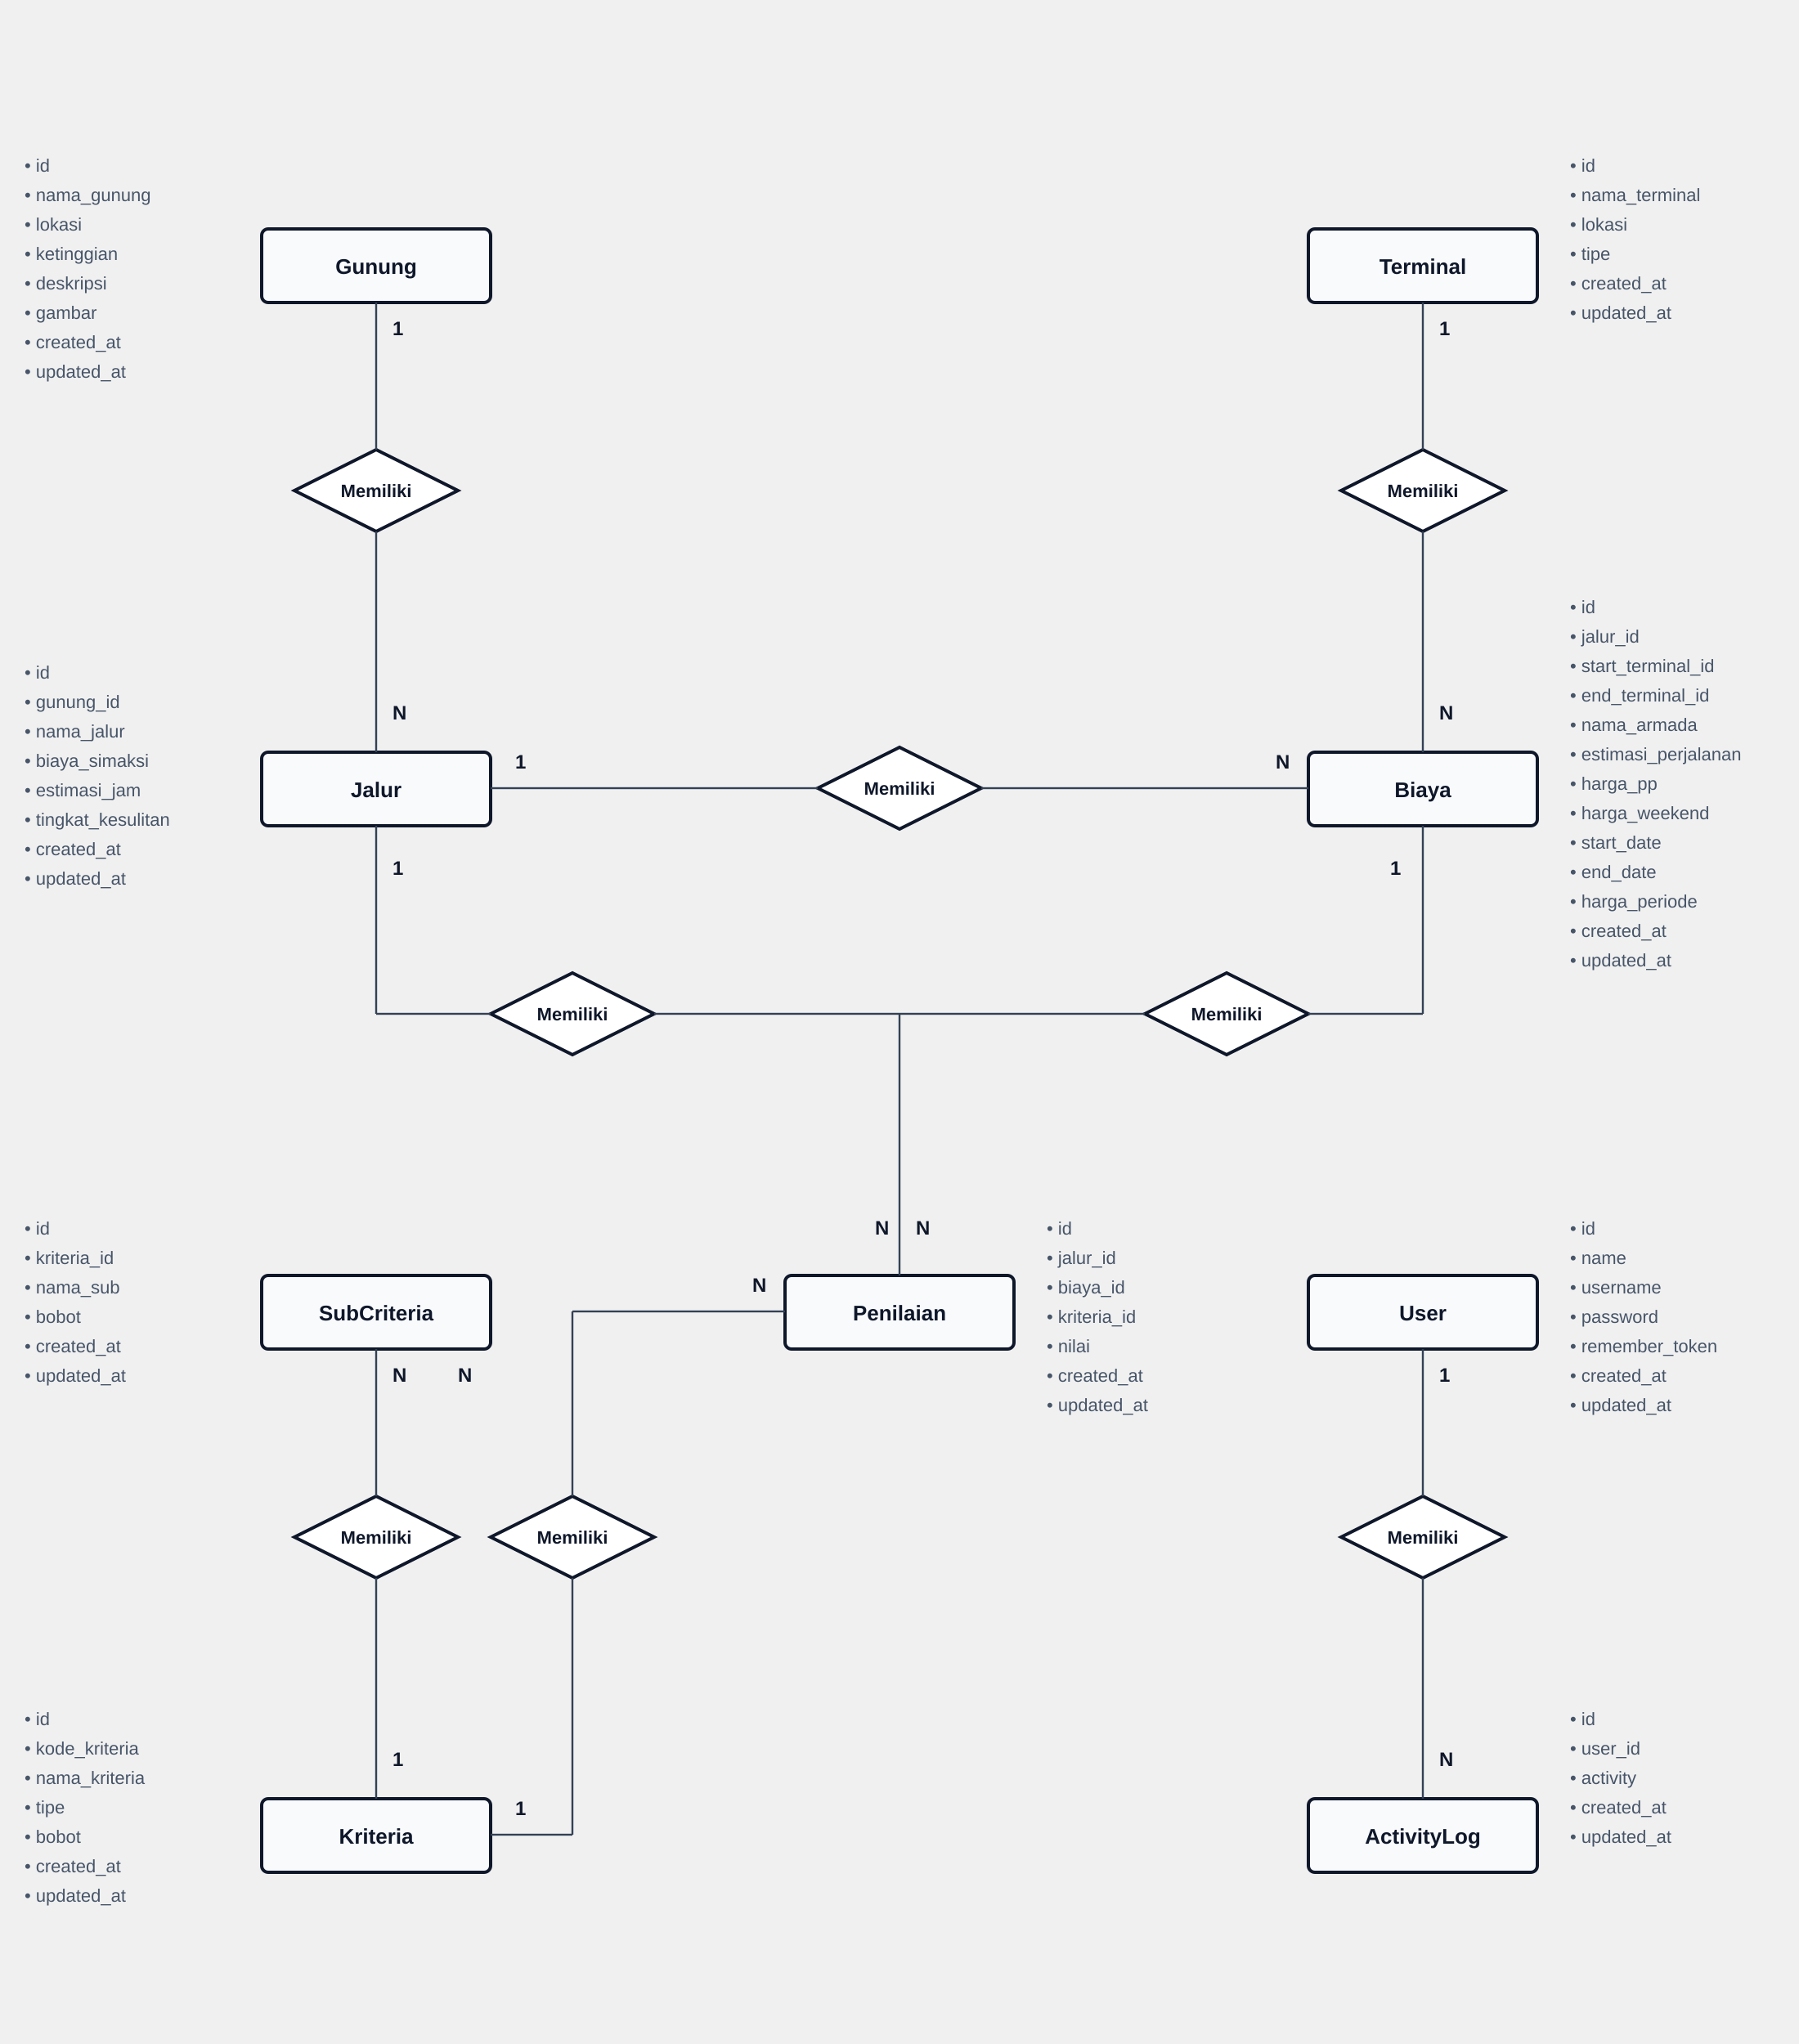
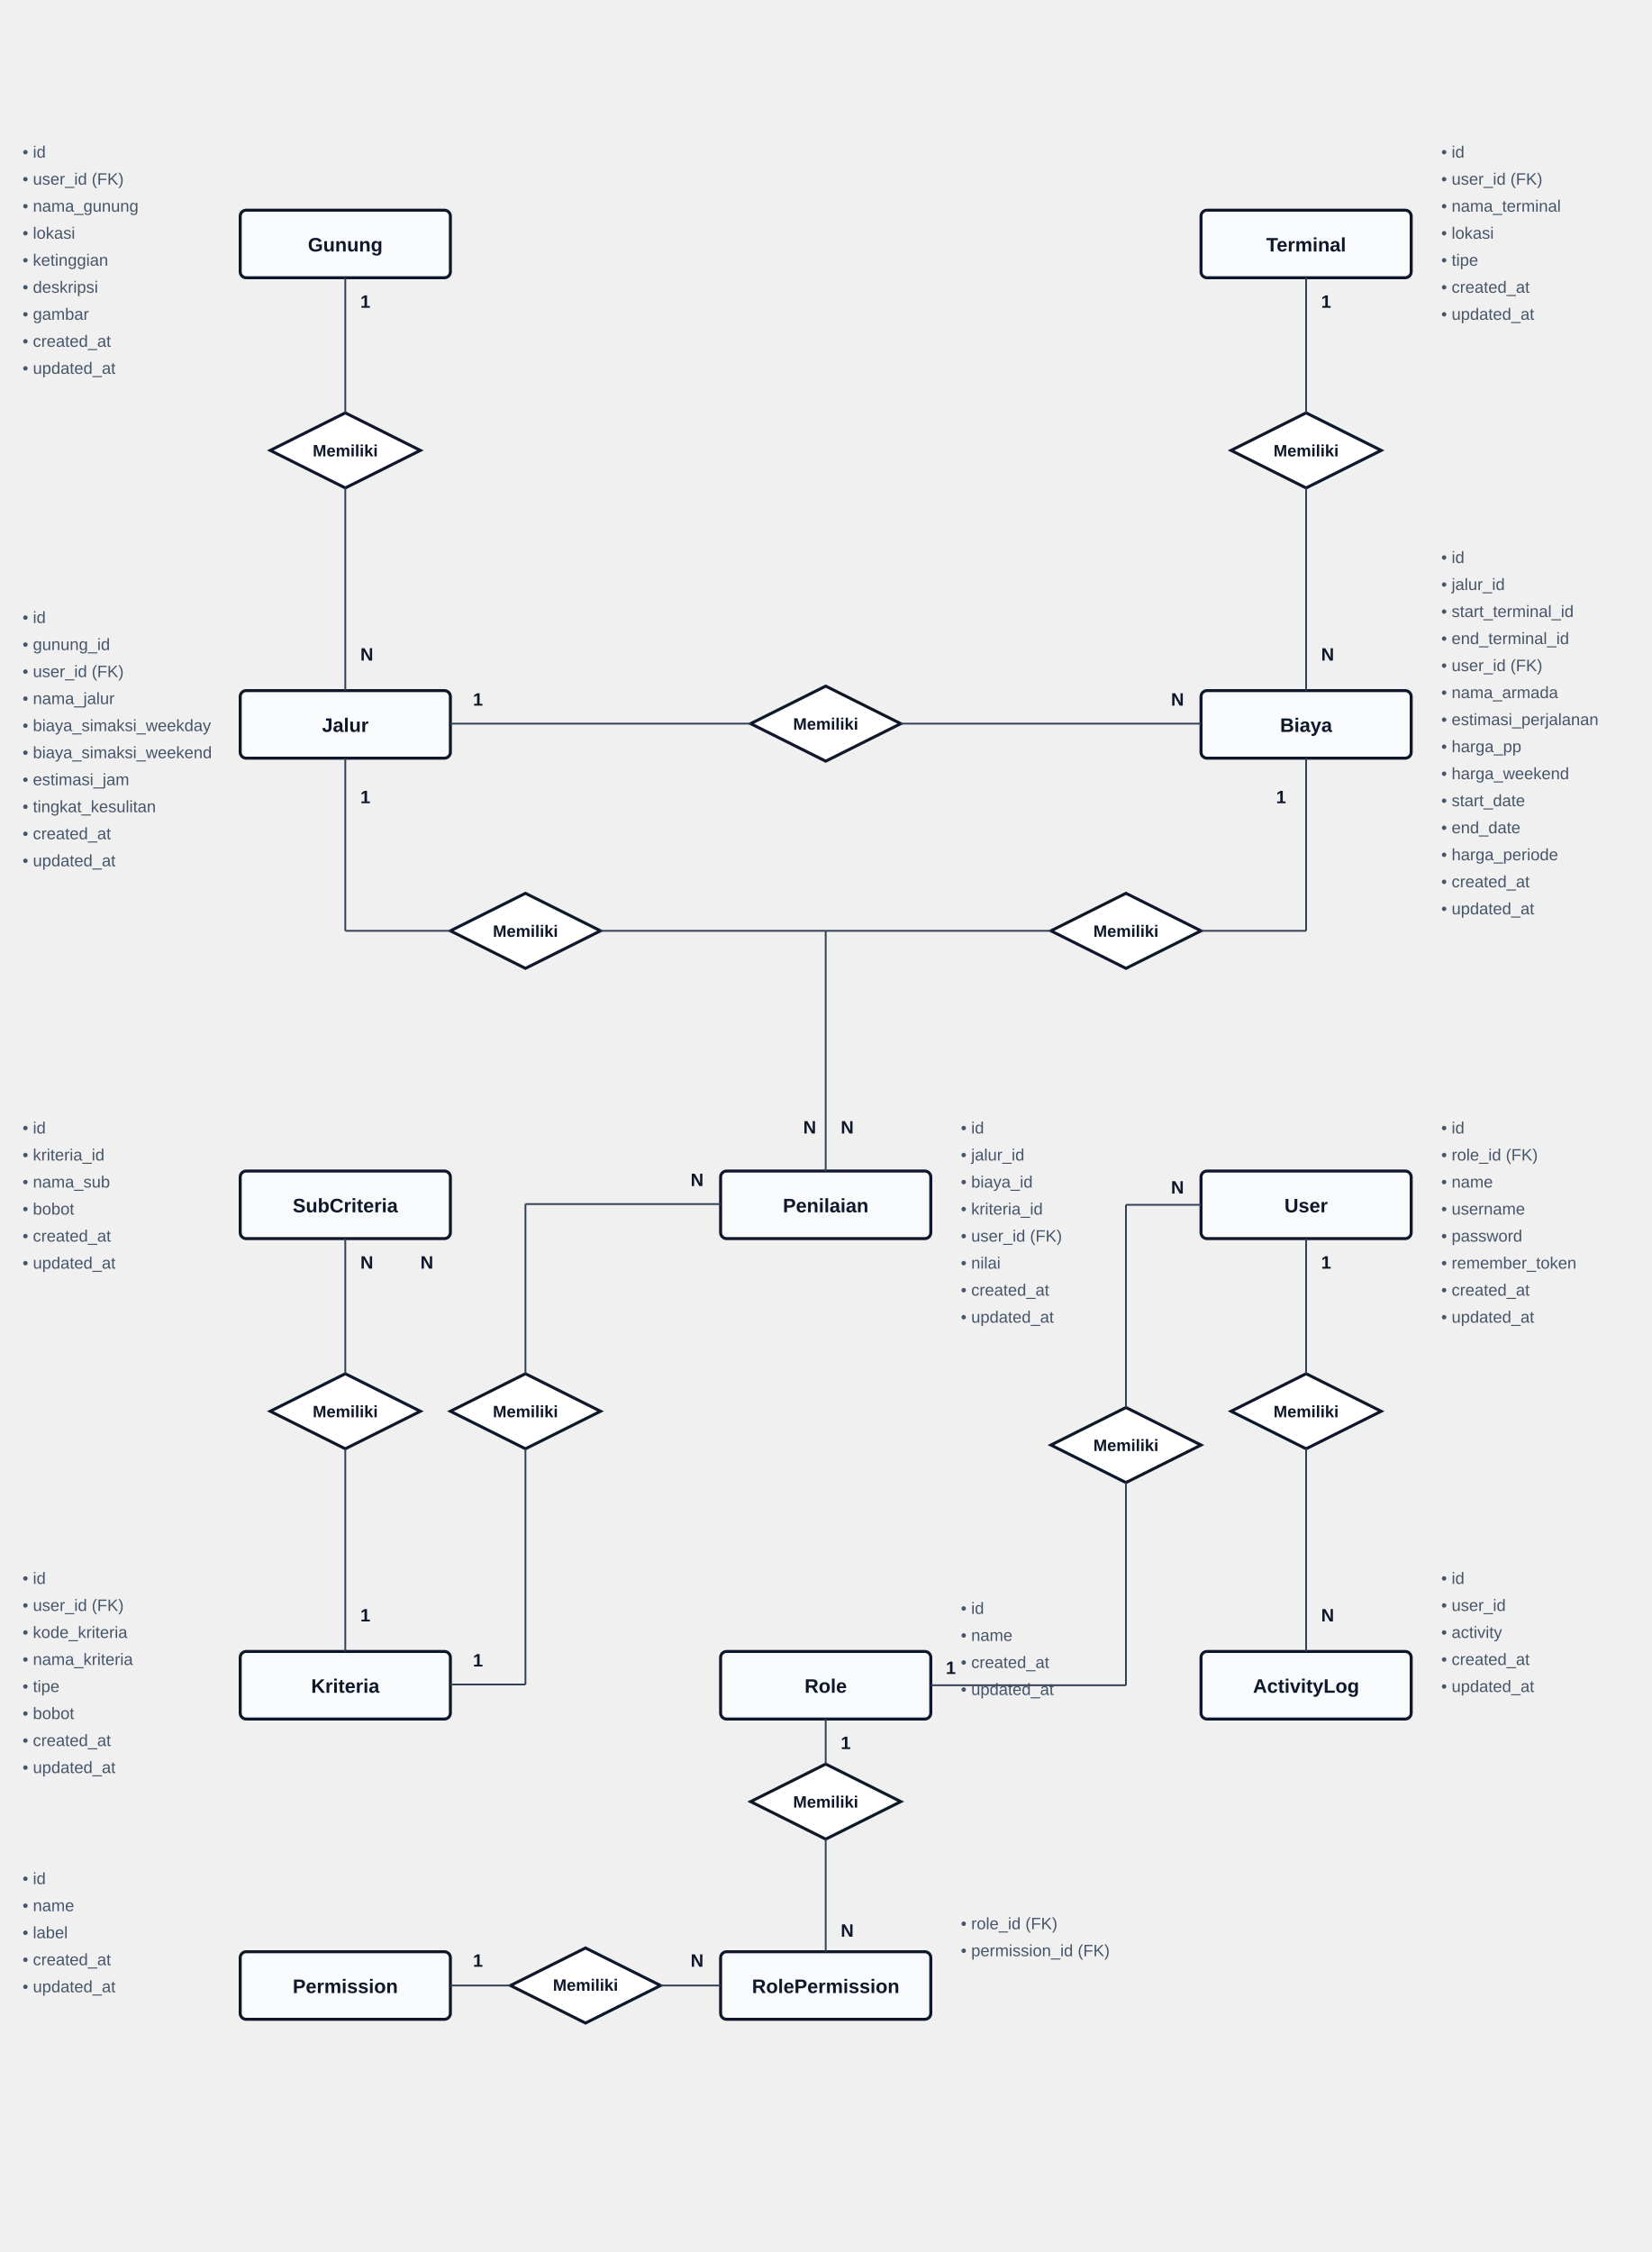
- <svg xmlns="http://www.w3.org/2000/svg" width="1100" height="1250" viewBox="0 0 1100 1250" style="background-color: #ffffff; font-family: 'Segoe UI', 'Arial', sans-serif;">
+ <svg xmlns="http://www.w3.org/2000/svg" width="1100" height="1500" viewBox="0 0 1100 1500" style="background-color: #ffffff; font-family: 'Segoe UI', 'Arial', sans-serif;">
  <rect x="160" y="140" width="140" height="45" fill="#f8fafc" stroke="#0f172a" stroke-width="2" rx="4" />
  <text x="230.0" y="167.5" fill="#0f172a" font-size="13" font-weight="bold" text-anchor="middle">Gunung</text>
  <text x="15" y="105" fill="#475569" font-size="11">• id</text>
-   <text x="15" y="123" fill="#475569" font-size="11">• nama_gunung</text>
-   <text x="15" y="141" fill="#475569" font-size="11">• lokasi</text>
-   <text x="15" y="159" fill="#475569" font-size="11">• ketinggian</text>
-   <text x="15" y="177" fill="#475569" font-size="11">• deskripsi</text>
-   <text x="15" y="195" fill="#475569" font-size="11">• gambar</text>
-   <text x="15" y="213" fill="#475569" font-size="11">• created_at</text>
-   <text x="15" y="231" fill="#475569" font-size="11">• updated_at</text>
+   <text x="15" y="123" fill="#475569" font-size="11">• user_id (FK)</text>
+   <text x="15" y="141" fill="#475569" font-size="11">• nama_gunung</text>
+   <text x="15" y="159" fill="#475569" font-size="11">• lokasi</text>
+   <text x="15" y="177" fill="#475569" font-size="11">• ketinggian</text>
+   <text x="15" y="195" fill="#475569" font-size="11">• deskripsi</text>
+   <text x="15" y="213" fill="#475569" font-size="11">• gambar</text>
+   <text x="15" y="231" fill="#475569" font-size="11">• created_at</text>
+   <text x="15" y="249" fill="#475569" font-size="11">• updated_at</text>
  <rect x="800" y="140" width="140" height="45" fill="#f8fafc" stroke="#0f172a" stroke-width="2" rx="4" />
  <text x="870.0" y="167.5" fill="#0f172a" font-size="13" font-weight="bold" text-anchor="middle">Terminal</text>
  <text x="960" y="105" fill="#475569" font-size="11">• id</text>
-   <text x="960" y="123" fill="#475569" font-size="11">• nama_terminal</text>
-   <text x="960" y="141" fill="#475569" font-size="11">• lokasi</text>
-   <text x="960" y="159" fill="#475569" font-size="11">• tipe</text>
-   <text x="960" y="177" fill="#475569" font-size="11">• created_at</text>
-   <text x="960" y="195" fill="#475569" font-size="11">• updated_at</text>
+   <text x="960" y="123" fill="#475569" font-size="11">• user_id (FK)</text>
+   <text x="960" y="141" fill="#475569" font-size="11">• nama_terminal</text>
+   <text x="960" y="159" fill="#475569" font-size="11">• lokasi</text>
+   <text x="960" y="177" fill="#475569" font-size="11">• tipe</text>
+   <text x="960" y="195" fill="#475569" font-size="11">• created_at</text>
+   <text x="960" y="213" fill="#475569" font-size="11">• updated_at</text>
  <rect x="160" y="460" width="140" height="45" fill="#f8fafc" stroke="#0f172a" stroke-width="2" rx="4" />
  <text x="230.0" y="487.5" fill="#0f172a" font-size="13" font-weight="bold" text-anchor="middle">Jalur</text>
  <text x="15" y="415" fill="#475569" font-size="11">• id</text>
  <text x="15" y="433" fill="#475569" font-size="11">• gunung_id</text>
-   <text x="15" y="451" fill="#475569" font-size="11">• nama_jalur</text>
-   <text x="15" y="469" fill="#475569" font-size="11">• biaya_simaksi</text>
-   <text x="15" y="487" fill="#475569" font-size="11">• estimasi_jam</text>
-   <text x="15" y="505" fill="#475569" font-size="11">• tingkat_kesulitan</text>
-   <text x="15" y="523" fill="#475569" font-size="11">• created_at</text>
-   <text x="15" y="541" fill="#475569" font-size="11">• updated_at</text>
+   <text x="15" y="451" fill="#475569" font-size="11">• user_id (FK)</text>
+   <text x="15" y="469" fill="#475569" font-size="11">• nama_jalur</text>
+   <text x="15" y="487" fill="#475569" font-size="11">• biaya_simaksi_weekday</text>
+   <text x="15" y="505" fill="#475569" font-size="11">• biaya_simaksi_weekend</text>
+   <text x="15" y="523" fill="#475569" font-size="11">• estimasi_jam</text>
+   <text x="15" y="541" fill="#475569" font-size="11">• tingkat_kesulitan</text>
+   <text x="15" y="559" fill="#475569" font-size="11">• created_at</text>
+   <text x="15" y="577" fill="#475569" font-size="11">• updated_at</text>
  <rect x="800" y="460" width="140" height="45" fill="#f8fafc" stroke="#0f172a" stroke-width="2" rx="4" />
  <text x="870.0" y="487.5" fill="#0f172a" font-size="13" font-weight="bold" text-anchor="middle">Biaya</text>
  <text x="960" y="375" fill="#475569" font-size="11">• id</text>
  <text x="960" y="393" fill="#475569" font-size="11">• jalur_id</text>
  <text x="960" y="411" fill="#475569" font-size="11">• start_terminal_id</text>
  <text x="960" y="429" fill="#475569" font-size="11">• end_terminal_id</text>
-   <text x="960" y="447" fill="#475569" font-size="11">• nama_armada</text>
-   <text x="960" y="465" fill="#475569" font-size="11">• estimasi_perjalanan</text>
-   <text x="960" y="483" fill="#475569" font-size="11">• harga_pp</text>
-   <text x="960" y="501" fill="#475569" font-size="11">• harga_weekend</text>
-   <text x="960" y="519" fill="#475569" font-size="11">• start_date</text>
-   <text x="960" y="537" fill="#475569" font-size="11">• end_date</text>
-   <text x="960" y="555" fill="#475569" font-size="11">• harga_periode</text>
-   <text x="960" y="573" fill="#475569" font-size="11">• created_at</text>
-   <text x="960" y="591" fill="#475569" font-size="11">• updated_at</text>
+   <text x="960" y="447" fill="#475569" font-size="11">• user_id (FK)</text>
+   <text x="960" y="465" fill="#475569" font-size="11">• nama_armada</text>
+   <text x="960" y="483" fill="#475569" font-size="11">• estimasi_perjalanan</text>
+   <text x="960" y="501" fill="#475569" font-size="11">• harga_pp</text>
+   <text x="960" y="519" fill="#475569" font-size="11">• harga_weekend</text>
+   <text x="960" y="537" fill="#475569" font-size="11">• start_date</text>
+   <text x="960" y="555" fill="#475569" font-size="11">• end_date</text>
+   <text x="960" y="573" fill="#475569" font-size="11">• harga_periode</text>
+   <text x="960" y="591" fill="#475569" font-size="11">• created_at</text>
+   <text x="960" y="609" fill="#475569" font-size="11">• updated_at</text>
  <rect x="160" y="780" width="140" height="45" fill="#f8fafc" stroke="#0f172a" stroke-width="2" rx="4" />
  <text x="230.0" y="807.5" fill="#0f172a" font-size="13" font-weight="bold" text-anchor="middle">SubCriteria</text>
  <text x="15" y="755" fill="#475569" font-size="11">• id</text>
  <text x="15" y="773" fill="#475569" font-size="11">• kriteria_id</text>
  <text x="15" y="791" fill="#475569" font-size="11">• nama_sub</text>
  <text x="15" y="809" fill="#475569" font-size="11">• bobot</text>
  <text x="15" y="827" fill="#475569" font-size="11">• created_at</text>
  <text x="15" y="845" fill="#475569" font-size="11">• updated_at</text>
  <rect x="800" y="780" width="140" height="45" fill="#f8fafc" stroke="#0f172a" stroke-width="2" rx="4" />
  <text x="870.0" y="807.5" fill="#0f172a" font-size="13" font-weight="bold" text-anchor="middle">User</text>
  <text x="960" y="755" fill="#475569" font-size="11">• id</text>
-   <text x="960" y="773" fill="#475569" font-size="11">• name</text>
-   <text x="960" y="791" fill="#475569" font-size="11">• username</text>
-   <text x="960" y="809" fill="#475569" font-size="11">• password</text>
-   <text x="960" y="827" fill="#475569" font-size="11">• remember_token</text>
-   <text x="960" y="845" fill="#475569" font-size="11">• created_at</text>
-   <text x="960" y="863" fill="#475569" font-size="11">• updated_at</text>
+   <text x="960" y="773" fill="#475569" font-size="11">• role_id (FK)</text>
+   <text x="960" y="791" fill="#475569" font-size="11">• name</text>
+   <text x="960" y="809" fill="#475569" font-size="11">• username</text>
+   <text x="960" y="827" fill="#475569" font-size="11">• password</text>
+   <text x="960" y="845" fill="#475569" font-size="11">• remember_token</text>
+   <text x="960" y="863" fill="#475569" font-size="11">• created_at</text>
+   <text x="960" y="881" fill="#475569" font-size="11">• updated_at</text>
  <rect x="160" y="1100" width="140" height="45" fill="#f8fafc" stroke="#0f172a" stroke-width="2" rx="4" />
  <text x="230.0" y="1127.5" fill="#0f172a" font-size="13" font-weight="bold" text-anchor="middle">Kriteria</text>
  <text x="15" y="1055" fill="#475569" font-size="11">• id</text>
-   <text x="15" y="1073" fill="#475569" font-size="11">• kode_kriteria</text>
-   <text x="15" y="1091" fill="#475569" font-size="11">• nama_kriteria</text>
-   <text x="15" y="1109" fill="#475569" font-size="11">• tipe</text>
-   <text x="15" y="1127" fill="#475569" font-size="11">• bobot</text>
-   <text x="15" y="1145" fill="#475569" font-size="11">• created_at</text>
-   <text x="15" y="1163" fill="#475569" font-size="11">• updated_at</text>
+   <text x="15" y="1073" fill="#475569" font-size="11">• user_id (FK)</text>
+   <text x="15" y="1091" fill="#475569" font-size="11">• kode_kriteria</text>
+   <text x="15" y="1109" fill="#475569" font-size="11">• nama_kriteria</text>
+   <text x="15" y="1127" fill="#475569" font-size="11">• tipe</text>
+   <text x="15" y="1145" fill="#475569" font-size="11">• bobot</text>
+   <text x="15" y="1163" fill="#475569" font-size="11">• created_at</text>
+   <text x="15" y="1181" fill="#475569" font-size="11">• updated_at</text>
  <rect x="800" y="1100" width="140" height="45" fill="#f8fafc" stroke="#0f172a" stroke-width="2" rx="4" />
  <text x="870.0" y="1127.5" fill="#0f172a" font-size="13" font-weight="bold" text-anchor="middle">ActivityLog</text>
  <text x="960" y="1055" fill="#475569" font-size="11">• id</text>
  <text x="960" y="1073" fill="#475569" font-size="11">• user_id</text>
  <text x="960" y="1091" fill="#475569" font-size="11">• activity</text>
  <text x="960" y="1109" fill="#475569" font-size="11">• created_at</text>
  <text x="960" y="1127" fill="#475569" font-size="11">• updated_at</text>
  <rect x="480" y="780" width="140" height="45" fill="#f8fafc" stroke="#0f172a" stroke-width="2" rx="4" />
  <text x="550.0" y="807.5" fill="#0f172a" font-size="13" font-weight="bold" text-anchor="middle">Penilaian</text>
  <text x="640" y="755" fill="#475569" font-size="11">• id</text>
  <text x="640" y="773" fill="#475569" font-size="11">• jalur_id</text>
  <text x="640" y="791" fill="#475569" font-size="11">• biaya_id</text>
  <text x="640" y="809" fill="#475569" font-size="11">• kriteria_id</text>
-   <text x="640" y="827" fill="#475569" font-size="11">• nilai</text>
-   <text x="640" y="845" fill="#475569" font-size="11">• created_at</text>
-   <text x="640" y="863" fill="#475569" font-size="11">• updated_at</text>
+   <text x="640" y="827" fill="#475569" font-size="11">• user_id (FK)</text>
+   <text x="640" y="845" fill="#475569" font-size="11">• nilai</text>
+   <text x="640" y="863" fill="#475569" font-size="11">• created_at</text>
+   <text x="640" y="881" fill="#475569" font-size="11">• updated_at</text>
+   <rect x="480" y="1100" width="140" height="45" fill="#f8fafc" stroke="#0f172a" stroke-width="2" rx="4" />
+   <text x="550.0" y="1127.5" fill="#0f172a" font-size="13" font-weight="bold" text-anchor="middle">Role</text>
+   <text x="640" y="1075" fill="#475569" font-size="11">• id</text>
+   <text x="640" y="1093" fill="#475569" font-size="11">• name</text>
+   <text x="640" y="1111" fill="#475569" font-size="11">• created_at</text>
+   <text x="640" y="1129" fill="#475569" font-size="11">• updated_at</text>
+   <rect x="480" y="1300" width="140" height="45" fill="#f8fafc" stroke="#0f172a" stroke-width="2" rx="4" />
+   <text x="550.0" y="1327.5" fill="#0f172a" font-size="13" font-weight="bold" text-anchor="middle">RolePermission</text>
+   <text x="640" y="1285" fill="#475569" font-size="11">• role_id (FK)</text>
+   <text x="640" y="1303" fill="#475569" font-size="11">• permission_id (FK)</text>
+   <rect x="160" y="1300" width="140" height="45" fill="#f8fafc" stroke="#0f172a" stroke-width="2" rx="4" />
+   <text x="230.0" y="1327.5" fill="#0f172a" font-size="13" font-weight="bold" text-anchor="middle">Permission</text>
+   <text x="15" y="1255" fill="#475569" font-size="11">• id</text>
+   <text x="15" y="1273" fill="#475569" font-size="11">• name</text>
+   <text x="15" y="1291" fill="#475569" font-size="11">• label</text>
+   <text x="15" y="1309" fill="#475569" font-size="11">• created_at</text>
+   <text x="15" y="1327" fill="#475569" font-size="11">• updated_at</text>
  <polygon points="230,275.0 280.0,300 230,325.0 180.0,300" fill="#ffffff" stroke="#0f172a" stroke-width="2" />
  <text x="230" y="304" fill="#0f172a" font-size="11" font-weight="bold" text-anchor="middle">Memiliki</text>
  <line x1="230" y1="185" x2="230" y2="275" stroke="#334155" stroke-width="1.2" />
  <line x1="230" y1="325" x2="230" y2="460" stroke="#334155" stroke-width="1.2" />
  <text x="240" y="205" fill="#0f172a" font-size="12" font-weight="bold">1</text>
  <text x="240" y="440" fill="#0f172a" font-size="12" font-weight="bold">N</text>
  <polygon points="870,275.0 920.0,300 870,325.0 820.0,300" fill="#ffffff" stroke="#0f172a" stroke-width="2" />
  <text x="870" y="304" fill="#0f172a" font-size="11" font-weight="bold" text-anchor="middle">Memiliki</text>
  <line x1="870" y1="185" x2="870" y2="275" stroke="#334155" stroke-width="1.2" />
  <line x1="870" y1="325" x2="870" y2="460" stroke="#334155" stroke-width="1.2" />
  <text x="880" y="205" fill="#0f172a" font-size="12" font-weight="bold">1</text>
  <text x="880" y="440" fill="#0f172a" font-size="12" font-weight="bold">N</text>
  <polygon points="870,915.0 920.0,940 870,965.0 820.0,940" fill="#ffffff" stroke="#0f172a" stroke-width="2" />
  <text x="870" y="944" fill="#0f172a" font-size="11" font-weight="bold" text-anchor="middle">Memiliki</text>
  <line x1="870" y1="825" x2="870" y2="915" stroke="#334155" stroke-width="1.2" />
  <line x1="870" y1="965" x2="870" y2="1100" stroke="#334155" stroke-width="1.2" />
  <text x="880" y="845" fill="#0f172a" font-size="12" font-weight="bold">1</text>
  <text x="880" y="1080" fill="#0f172a" font-size="12" font-weight="bold">N</text>
  <polygon points="230,915.0 280.0,940 230,965.0 180.0,940" fill="#ffffff" stroke="#0f172a" stroke-width="2" />
  <text x="230" y="944" fill="#0f172a" font-size="11" font-weight="bold" text-anchor="middle">Memiliki</text>
  <line x1="230" y1="825" x2="230" y2="915" stroke="#334155" stroke-width="1.2" />
  <line x1="230" y1="965" x2="230" y2="1100" stroke="#334155" stroke-width="1.2" />
  <text x="280" y="845" fill="#0f172a" font-size="12" font-weight="bold">N</text>
  <text x="240" y="845" fill="#0f172a" font-size="12" font-weight="bold">N</text>
  <text x="240" y="1080" fill="#0f172a" font-size="12" font-weight="bold">1</text>
  <polygon points="550,457.0 600.0,482 550,507.0 500.0,482" fill="#ffffff" stroke="#0f172a" stroke-width="2" />
  <text x="550" y="486" fill="#0f172a" font-size="11" font-weight="bold" text-anchor="middle">Memiliki</text>
  <line x1="300" y1="482" x2="500" y2="482" stroke="#334155" stroke-width="1.2" />
  <line x1="600" y1="482" x2="800" y2="482" stroke="#334155" stroke-width="1.2" />
  <text x="315" y="470" fill="#0f172a" font-size="12" font-weight="bold">1</text>
  <text x="780" y="470" fill="#0f172a" font-size="12" font-weight="bold">N</text>
  <polygon points="350,595.0 400.0,620 350,645.0 300.0,620" fill="#ffffff" stroke="#0f172a" stroke-width="2" />
  <text x="350" y="624" fill="#0f172a" font-size="11" font-weight="bold" text-anchor="middle">Memiliki</text>
  <line x1="230" y1="505" x2="230" y2="620" stroke="#334155" stroke-width="1.2" />
  <line x1="230" y1="620" x2="300" y2="620" stroke="#334155" stroke-width="1.2" />
  <line x1="400" y1="620" x2="550" y2="620" stroke="#334155" stroke-width="1.2" />
  <line x1="550" y1="620" x2="550" y2="780" stroke="#334155" stroke-width="1.2" />
  <text x="240" y="535" fill="#0f172a" font-size="12" font-weight="bold">1</text>
  <text x="560" y="755" fill="#0f172a" font-size="12" font-weight="bold">N</text>
  <polygon points="750,595.0 800.0,620 750,645.0 700.0,620" fill="#ffffff" stroke="#0f172a" stroke-width="2" />
  <text x="750" y="624" fill="#0f172a" font-size="11" font-weight="bold" text-anchor="middle">Memiliki</text>
  <line x1="870" y1="505" x2="870" y2="620" stroke="#334155" stroke-width="1.2" />
  <line x1="870" y1="620" x2="800" y2="620" stroke="#334155" stroke-width="1.2" />
  <line x1="700" y1="620" x2="550" y2="620" stroke="#334155" stroke-width="1.2" />
  <text x="850" y="535" fill="#0f172a" font-size="12" font-weight="bold">1</text>
  <text x="535" y="755" fill="#0f172a" font-size="12" font-weight="bold">N</text>
  <polygon points="350,915.0 400.0,940 350,965.0 300.0,940" fill="#ffffff" stroke="#0f172a" stroke-width="2" />
  <text x="350" y="944" fill="#0f172a" font-size="11" font-weight="bold" text-anchor="middle">Memiliki</text>
  <line x1="300" y1="1122" x2="350" y2="1122" stroke="#334155" stroke-width="1.2" />
  <line x1="350" y1="1122" x2="350" y2="965" stroke="#334155" stroke-width="1.2" />
  <line x1="350" y1="915" x2="350" y2="802" stroke="#334155" stroke-width="1.2" />
  <line x1="350" y1="802" x2="480" y2="802" stroke="#334155" stroke-width="1.2" />
  <text x="315" y="1110" fill="#0f172a" font-size="12" font-weight="bold">1</text>
  <text x="460" y="790" fill="#0f172a" font-size="12" font-weight="bold">N</text>
+   <polygon points="750,937.5 800.0,962.5 750,987.5 700.0,962.5" fill="#ffffff" stroke="#0f172a" stroke-width="2" />
+   <text x="750" y="966.5" fill="#0f172a" font-size="11" font-weight="bold" text-anchor="middle">Memiliki</text>
+   <line x1="800" y1="802.5" x2="750" y2="802.5" stroke="#334155" stroke-width="1.2" />
+   <line x1="750" y1="802.5" x2="750" y2="937.5" stroke="#334155" stroke-width="1.2" />
+   <line x1="750" y1="987.5" x2="750" y2="1122.5" stroke="#334155" stroke-width="1.2" />
+   <line x1="750" y1="1122.5" x2="620" y2="1122.5" stroke="#334155" stroke-width="1.2" />
+   <text x="780" y="795" fill="#0f172a" font-size="12" font-weight="bold">N</text>
+   <text x="630" y="1115" fill="#0f172a" font-size="12" font-weight="bold">1</text>
+   <polygon points="550,1175.0 600.0,1200 550,1225.0 500.0,1200" fill="#ffffff" stroke="#0f172a" stroke-width="2" />
+   <text x="550" y="1204" fill="#0f172a" font-size="11" font-weight="bold" text-anchor="middle">Memiliki</text>
+   <line x1="550" y1="1145" x2="550" y2="1175" stroke="#334155" stroke-width="1.2" />
+   <line x1="550" y1="1225" x2="550" y2="1300" stroke="#334155" stroke-width="1.2" />
+   <text x="560" y="1165" fill="#0f172a" font-size="12" font-weight="bold">1</text>
+   <text x="560" y="1290" fill="#0f172a" font-size="12" font-weight="bold">N</text>
+   <polygon points="390,1297.5 440.0,1322.5 390,1347.5 340.0,1322.5" fill="#ffffff" stroke="#0f172a" stroke-width="2" />
+   <text x="390" y="1326" fill="#0f172a" font-size="11" font-weight="bold" text-anchor="middle">Memiliki</text>
+   <line x1="300" y1="1322.5" x2="340" y2="1322.5" stroke="#334155" stroke-width="1.2" />
+   <line x1="440" y1="1322.5" x2="480" y2="1322.5" stroke="#334155" stroke-width="1.2" />
+   <text x="315" y="1310" fill="#0f172a" font-size="12" font-weight="bold">1</text>
+   <text x="460" y="1310" fill="#0f172a" font-size="12" font-weight="bold">N</text>
</svg>
